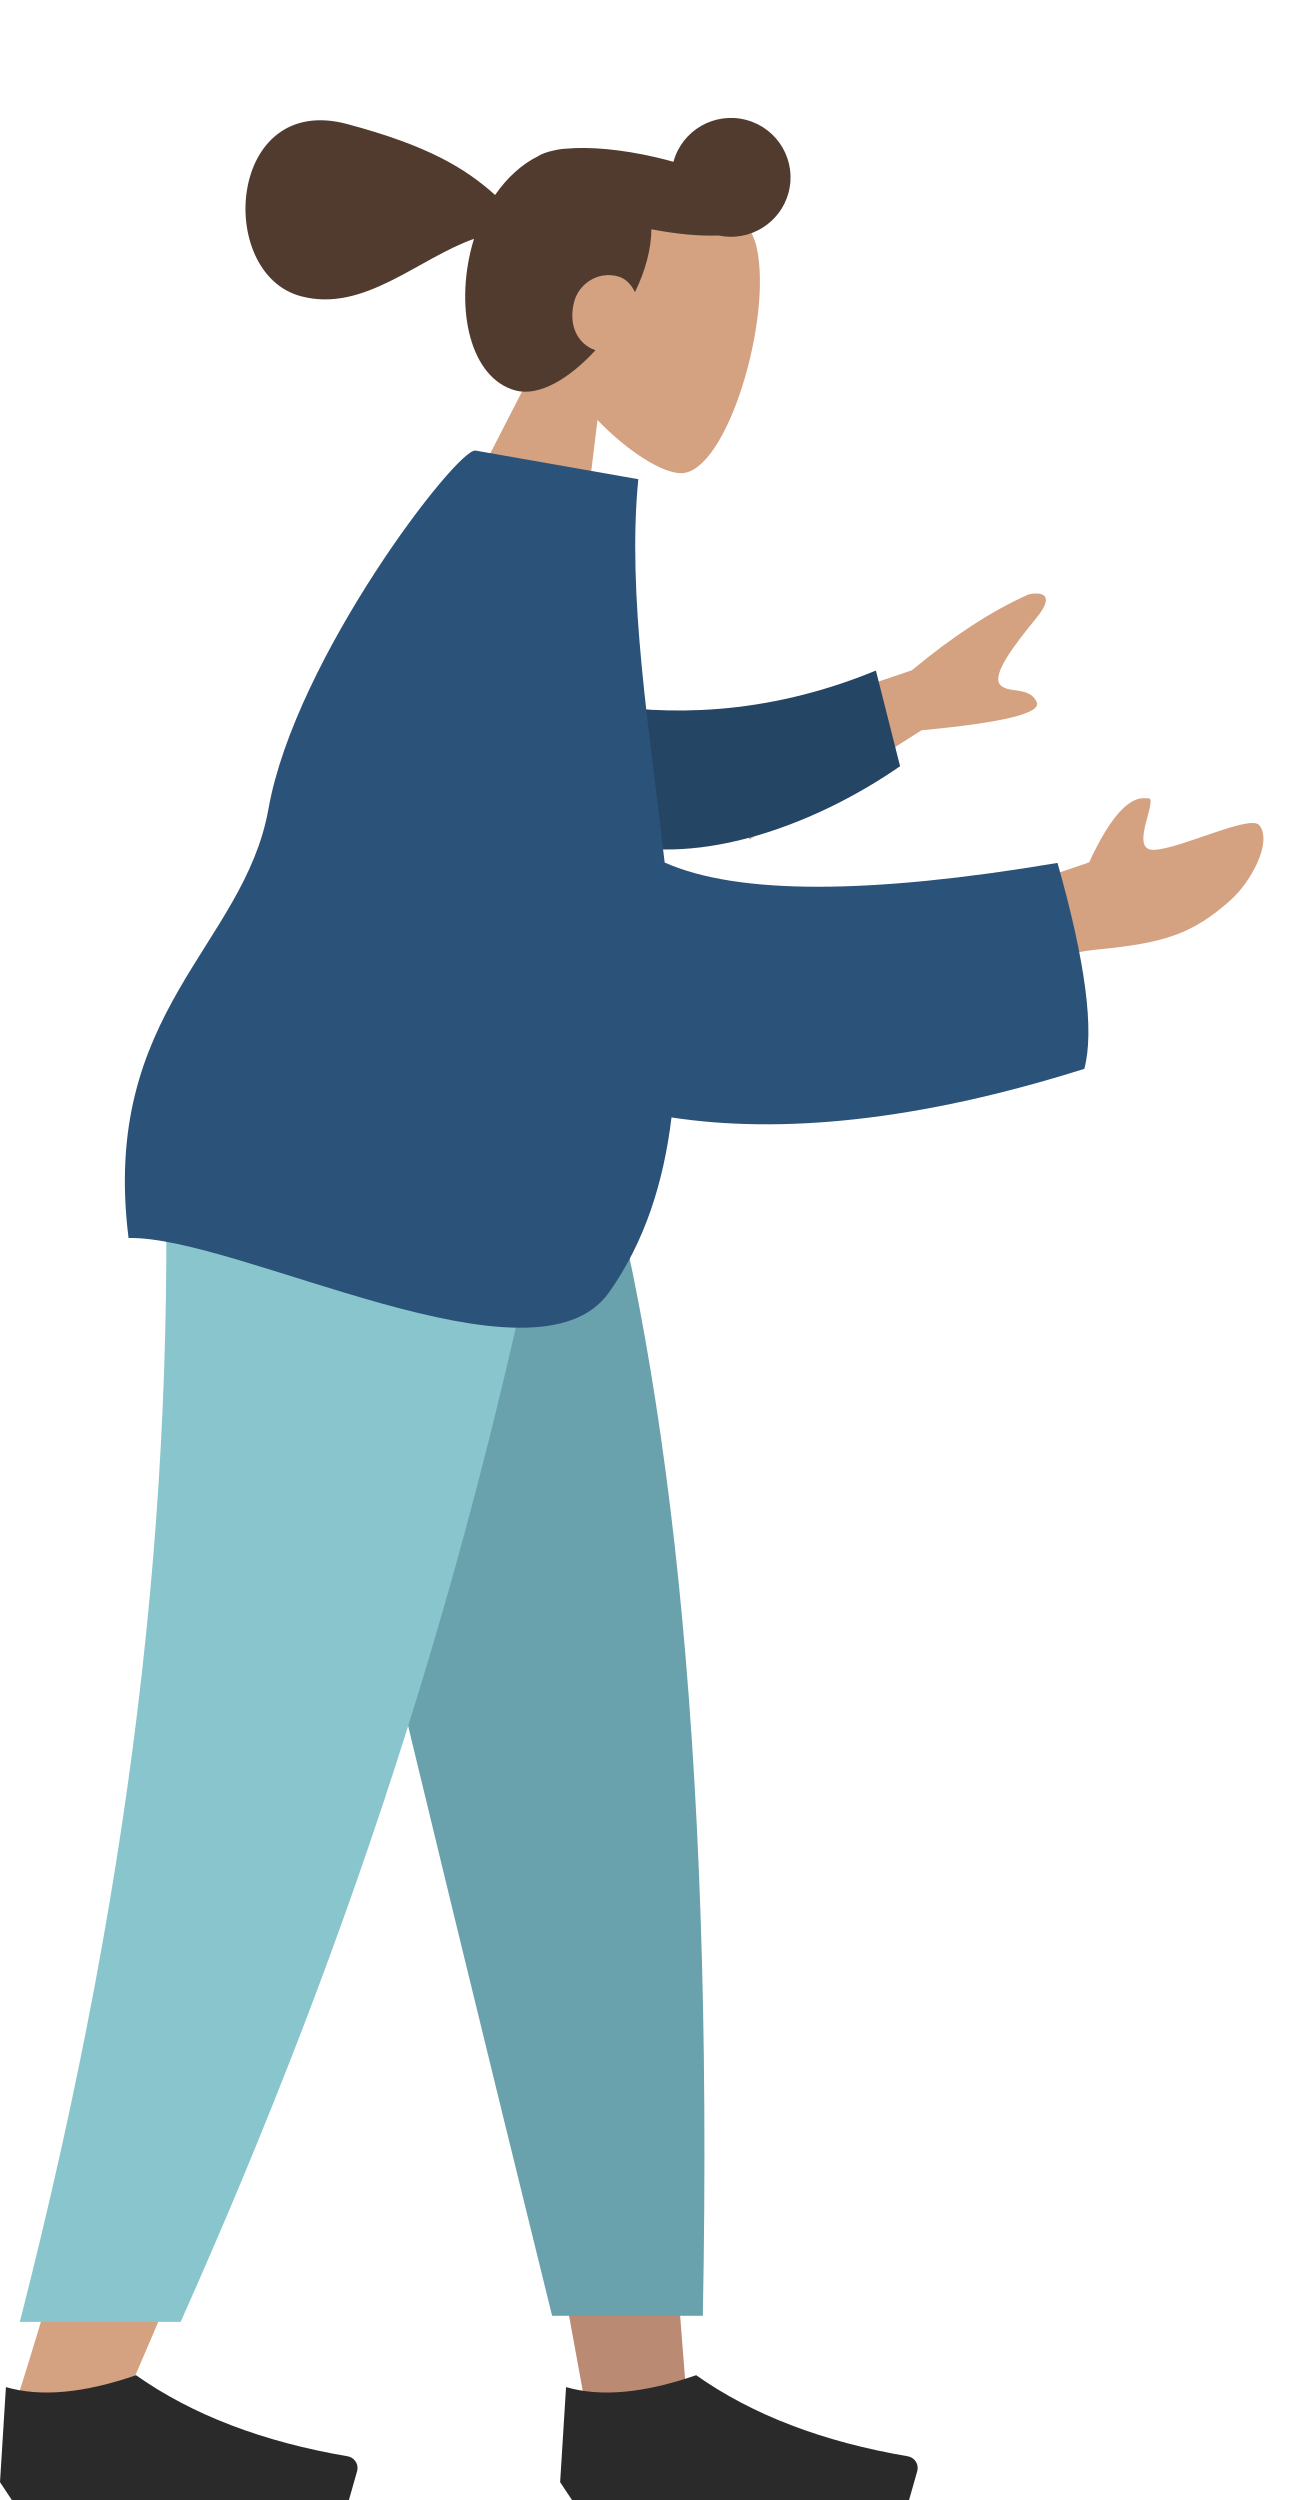
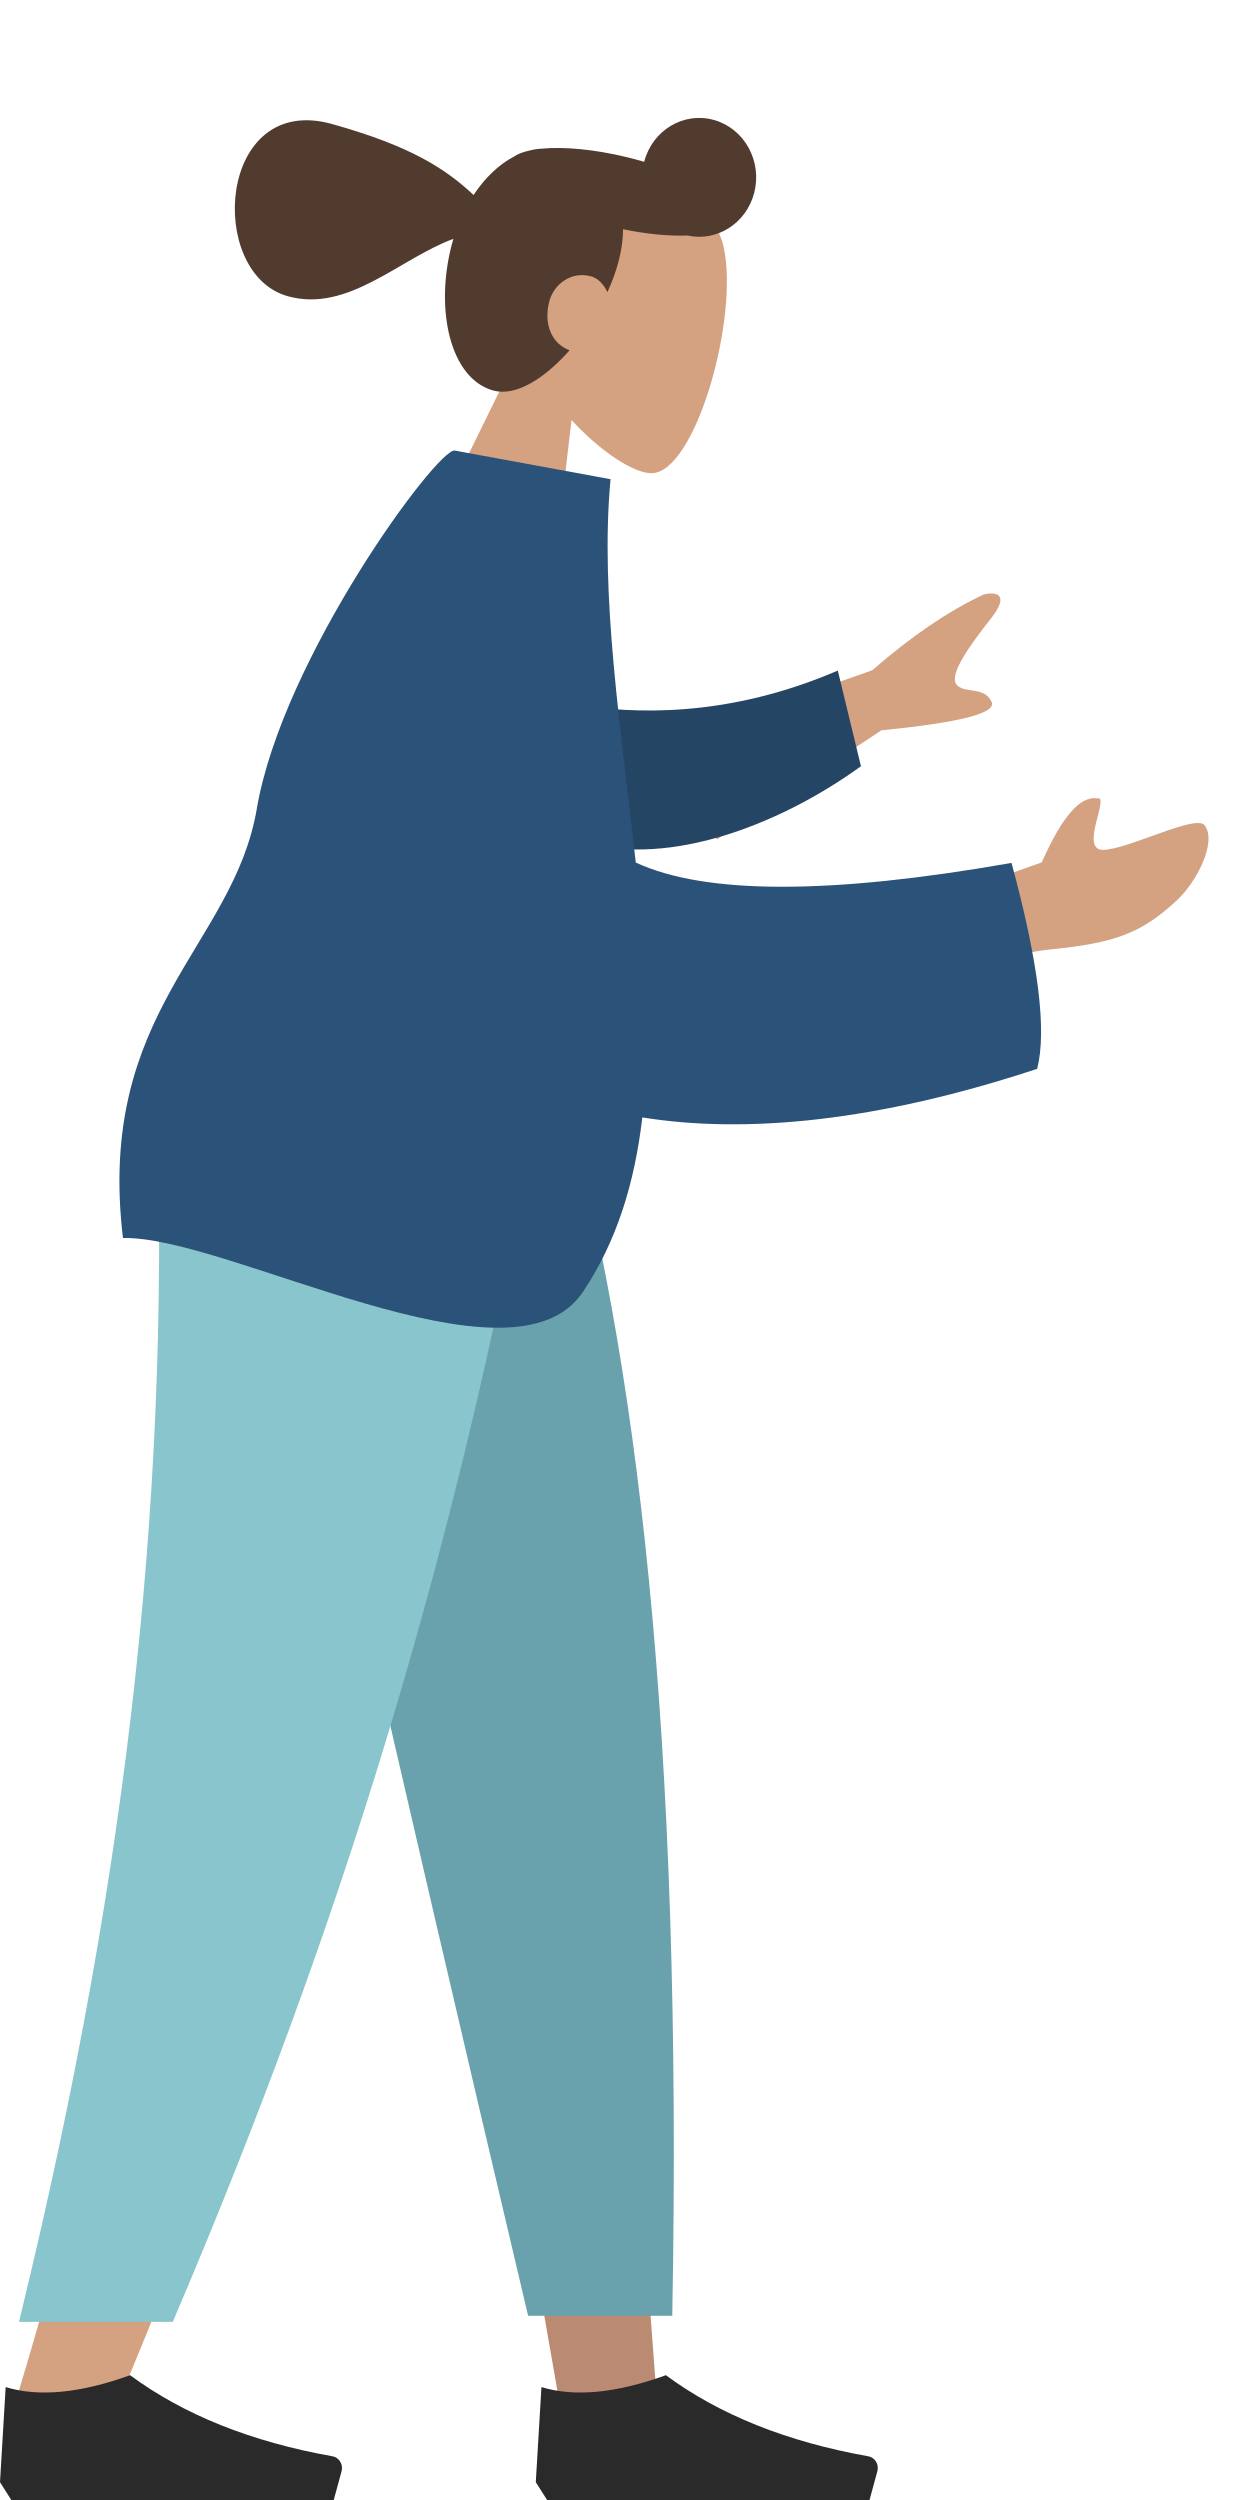
- <svg xmlns="http://www.w3.org/2000/svg" width="230" height="440" viewBox="0 0 230 440" fill="none">
-   <path fill-rule="evenodd" clip-rule="evenodd" d="M95.981 60.914C92.781 54.203 91.421 46.663 93.965 39.3C101.295 18.087 130.196 30.907 133.134 43.387C136.073 55.868 127.938 83.359 119.827 83.282C116.593 83.252 110.659 79.624 105.159 73.928L101.471 104.078L77.158 97.582L95.981 60.914Z" fill="#D4A181" />
-   <path fill-rule="evenodd" clip-rule="evenodd" d="M104.804 61.643C100.239 66.608 94.901 69.84 90.735 68.727C82.823 66.613 80.031 54.56 83.079 43.217C83.186 42.819 83.3 42.425 83.422 42.036C73.513 45.528 64.028 55.094 52.953 52.135C37.886 48.109 40.045 16.203 61.097 21.828C75.413 25.653 81.896 29.617 87.138 34.316C89.239 31.271 91.825 28.93 94.587 27.55C95.286 27.091 96.264 26.734 97.47 26.483C98.214 26.302 98.964 26.193 99.713 26.161C103.733 25.797 109.289 26.268 115.266 27.644C116.382 27.901 117.471 28.18 118.527 28.477C120.039 22.917 125.779 19.622 131.363 21.114C136.958 22.609 140.278 28.344 138.779 33.923C137.329 39.319 131.903 42.593 126.487 41.45C123.18 41.574 119.07 41.216 114.639 40.344C114.636 42.041 114.382 43.903 113.835 45.937C113.353 47.734 112.642 49.586 111.756 51.422C111.113 50.051 110.047 48.984 108.766 48.641C105.182 47.684 101.898 49.957 101.059 53.078C99.995 57.04 101.518 60.519 104.804 61.643Z" fill="#513B2F" />
-   <path fill-rule="evenodd" clip-rule="evenodd" d="M46.146 190.038L84.563 322.054L102.633 421.174H120.769L102.665 190.038H46.146Z" fill="#BA8B72" />
-   <path fill-rule="evenodd" clip-rule="evenodd" d="M28.881 190.038C31.561 258.62 30.504 296.026 29.904 302.257C29.304 308.488 25.898 350.219 2.689 423.266H21.552C52.289 353.19 63.02 311.459 66.545 302.257C70.07 293.055 80.482 255.649 95.683 190.038H28.881Z" fill="#D4A181" />
-   <path fill-rule="evenodd" clip-rule="evenodd" d="M45.321 190.038C55.314 235.465 72.598 307.979 97.172 407.578H123.698C125.658 305.349 117.323 238.065 102.889 190.038H45.321Z" fill="#69A1AC" />
-   <path fill-rule="evenodd" clip-rule="evenodd" d="M28.747 190.038C31.372 258.62 24.568 326.186 3.493 408.646H31.795C62.589 339.616 84.66 272.383 99.744 190.038H28.747Z" fill="#89C5CC" />
-   <path fill-rule="evenodd" clip-rule="evenodd" d="M0 436.862L1.041 420.129C7.135 421.906 14.767 421.209 23.939 418.037C33.8 425.003 46.215 429.76 61.182 432.307C62.324 432.501 63.092 433.582 62.897 434.721C62.885 434.794 62.868 434.867 62.847 434.939L61.409 440H23.939H2.082L0 436.862Z" fill="#2A2A2A" />
-   <path fill-rule="evenodd" clip-rule="evenodd" d="M98.584 436.862L99.625 420.129C105.719 421.906 113.352 421.209 122.523 418.037C132.385 425.003 144.799 429.76 159.767 432.307C160.909 432.501 161.676 433.582 161.482 434.721C161.469 434.794 161.452 434.867 161.432 434.939L159.993 440H122.523H100.666L98.584 436.862Z" fill="#2A2A2A" />
-   <path fill-rule="evenodd" clip-rule="evenodd" d="M121.187 131.243L160.498 117.966C167.708 111.955 174.552 107.505 181.028 104.616C182.926 104.191 186.097 104.289 182.301 108.899C178.504 113.508 174.719 118.527 175.913 120.362C177.108 122.198 181.17 120.641 182.464 123.57C183.327 125.523 176.564 127.178 162.175 128.536L131.92 147.741L121.187 131.243ZM174.413 157.636L191.685 151.779C195.377 143.783 198.764 140.029 201.847 140.517C204.401 139.836 198.417 149.708 203.054 149.576C207.692 149.444 220.046 143.264 221.638 145.24C223.992 148.162 220.188 155.198 216.606 158.4C209.91 164.386 204.964 165.965 193.226 167.109C187.089 167.707 180.188 169.855 172.523 173.553L174.413 157.636Z" fill="#D4A181" />
-   <path fill-rule="evenodd" clip-rule="evenodd" d="M104.499 123.811C117.079 125.887 134.291 126.187 154.158 118.019L158.415 134.856C143.935 144.886 124.834 151.86 109.758 148.771C97.876 146.337 94.32 130.861 104.499 123.811Z" fill="#254564" />
-   <path fill-rule="evenodd" clip-rule="evenodd" d="M116.982 151.808C129.726 157.468 152.772 157.489 186.12 151.872C191.064 169.298 192.638 181.378 190.841 188.113C161.444 197.402 137.267 199.597 118.186 196.667C116.802 208.02 113.537 218.481 107.196 227.449C94.161 245.885 41.938 217.506 22.625 217.888C17.629 177.976 42.95 166.566 47.252 142.346C51.962 115.823 80.54 78.748 83.683 79.301L112.34 84.34C110.34 104.877 114.351 128.603 116.982 151.808Z" fill="#2B5278" />
+ <svg xmlns="http://www.w3.org/2000/svg" width="200" height="400" viewBox="0 0 200 400" fill="none">
+   <path fill-rule="evenodd" clip-rule="evenodd" d="M83.462 55.377C80.679 49.276 79.497 42.42 81.709 35.727C88.083 16.443 113.214 28.097 115.769 39.443C118.324 50.789 111.251 75.781 104.198 75.711C101.385 75.683 96.225 72.386 91.442 67.207L88.235 94.617L67.094 88.711L83.462 55.377Z" fill="#D4A181" />
+   <path fill-rule="evenodd" clip-rule="evenodd" d="M91.134 56.039C87.164 60.553 82.523 63.491 78.9 62.479C72.02 60.557 69.593 49.6 72.243 39.288C72.336 38.926 72.435 38.568 72.541 38.215C63.924 41.389 55.677 50.086 46.046 47.395C32.944 43.735 34.822 14.73 53.127 19.843C65.577 23.321 71.214 26.924 75.772 31.197C77.599 28.428 79.847 26.299 82.25 25.046C82.858 24.628 83.708 24.304 84.756 24.076C85.404 23.911 86.055 23.812 86.707 23.783C90.203 23.452 95.034 23.88 100.231 25.131C101.202 25.365 102.149 25.618 103.067 25.889C104.382 20.834 109.373 17.838 114.229 19.194C119.094 20.553 121.981 25.767 120.677 30.839C119.417 35.744 114.698 38.721 109.989 37.682C107.113 37.795 103.539 37.469 99.686 36.676C99.684 38.219 99.463 39.912 98.987 41.761C98.568 43.394 97.95 45.078 97.179 46.747C96.62 45.501 95.693 44.531 94.579 44.219C91.463 43.349 88.607 45.416 87.877 48.253C86.952 51.855 88.276 55.017 91.134 56.039Z" fill="#513B2F" />
+   <path fill-rule="evenodd" clip-rule="evenodd" d="M40.127 172.762L73.533 292.777L89.246 382.886H105.017L89.274 172.762H40.127Z" fill="#BA8B72" />
+   <path fill-rule="evenodd" clip-rule="evenodd" d="M25.114 172.762C27.445 235.109 26.525 269.115 26.004 274.779C25.482 280.444 22.52 318.381 2.338 384.787H18.741C45.469 321.082 54.8 283.145 57.865 274.779C60.931 266.414 69.984 232.408 83.203 172.762H25.114Z" fill="#D4A181" />
+   <path fill-rule="evenodd" clip-rule="evenodd" d="M39.41 172.762C48.099 214.059 63.128 279.981 84.497 370.526H107.564C109.267 277.59 102.02 216.422 89.469 172.762H39.41Z" fill="#69A1AC" />
+   <path fill-rule="evenodd" clip-rule="evenodd" d="M24.997 172.762C27.28 235.109 21.364 296.533 3.037 371.496H27.648C54.425 308.741 73.617 247.621 86.734 172.762H24.997Z" fill="#89C5CC" />
+   <path fill-rule="evenodd" clip-rule="evenodd" d="M0 397.148L0.905 381.935C6.204 383.551 12.841 382.917 20.817 380.033C29.392 386.366 40.187 390.691 53.202 393.006C54.195 393.183 54.863 394.165 54.693 395.201C54.682 395.268 54.668 395.334 54.65 395.399L53.399 400H20.817H1.81L0 397.148Z" fill="#2A2A2A" />
+   <path fill-rule="evenodd" clip-rule="evenodd" d="M85.726 397.148L86.631 381.935C91.93 383.551 98.567 382.917 106.542 380.033C115.117 386.366 125.913 390.691 138.928 393.006C139.921 393.183 140.588 394.165 140.419 395.201C140.408 395.268 140.393 395.334 140.376 395.399L139.124 400H106.542H87.536L85.726 397.148Z" fill="#2A2A2A" />
+   <path fill-rule="evenodd" clip-rule="evenodd" d="M105.38 119.312L139.564 107.242C145.833 101.777 151.784 97.732 157.416 95.106C159.066 94.719 161.824 94.808 158.522 98.999C155.221 103.189 151.93 107.752 152.968 109.42C154.007 111.089 157.539 109.674 158.665 112.337C159.415 114.111 153.534 115.616 141.021 116.851L114.713 134.31L105.38 119.312ZM151.663 143.306L166.683 137.98C169.893 130.712 172.839 127.299 175.519 127.742C177.74 127.124 172.536 136.098 176.569 135.978C180.602 135.858 191.345 130.24 192.728 132.036C194.775 134.693 191.468 141.089 188.353 144C182.531 149.441 178.229 150.877 168.022 151.917C162.686 152.461 156.685 154.413 150.02 157.775L151.663 143.306Z" fill="#D4A181" />
+   <path fill-rule="evenodd" clip-rule="evenodd" d="M90.869 112.556C101.808 114.443 116.775 114.715 134.05 107.29L137.752 122.597C125.161 131.715 108.552 138.055 95.441 135.247C85.11 133.034 82.018 118.965 90.869 112.556Z" fill="#254564" />
+   <path fill-rule="evenodd" clip-rule="evenodd" d="M101.724 138.008C112.806 143.153 132.846 143.172 161.843 138.065C166.142 153.907 167.511 164.889 165.949 171.012C140.386 179.456 119.363 181.451 102.771 178.788C101.567 189.11 98.728 198.619 93.214 206.772C81.879 223.532 36.468 197.732 19.674 198.08C15.33 161.796 37.348 151.423 41.088 129.405C45.184 105.294 70.035 71.589 72.767 72.091L97.687 76.673C95.948 95.342 99.435 116.912 101.724 138.008Z" fill="#2B5278" />
</svg>
